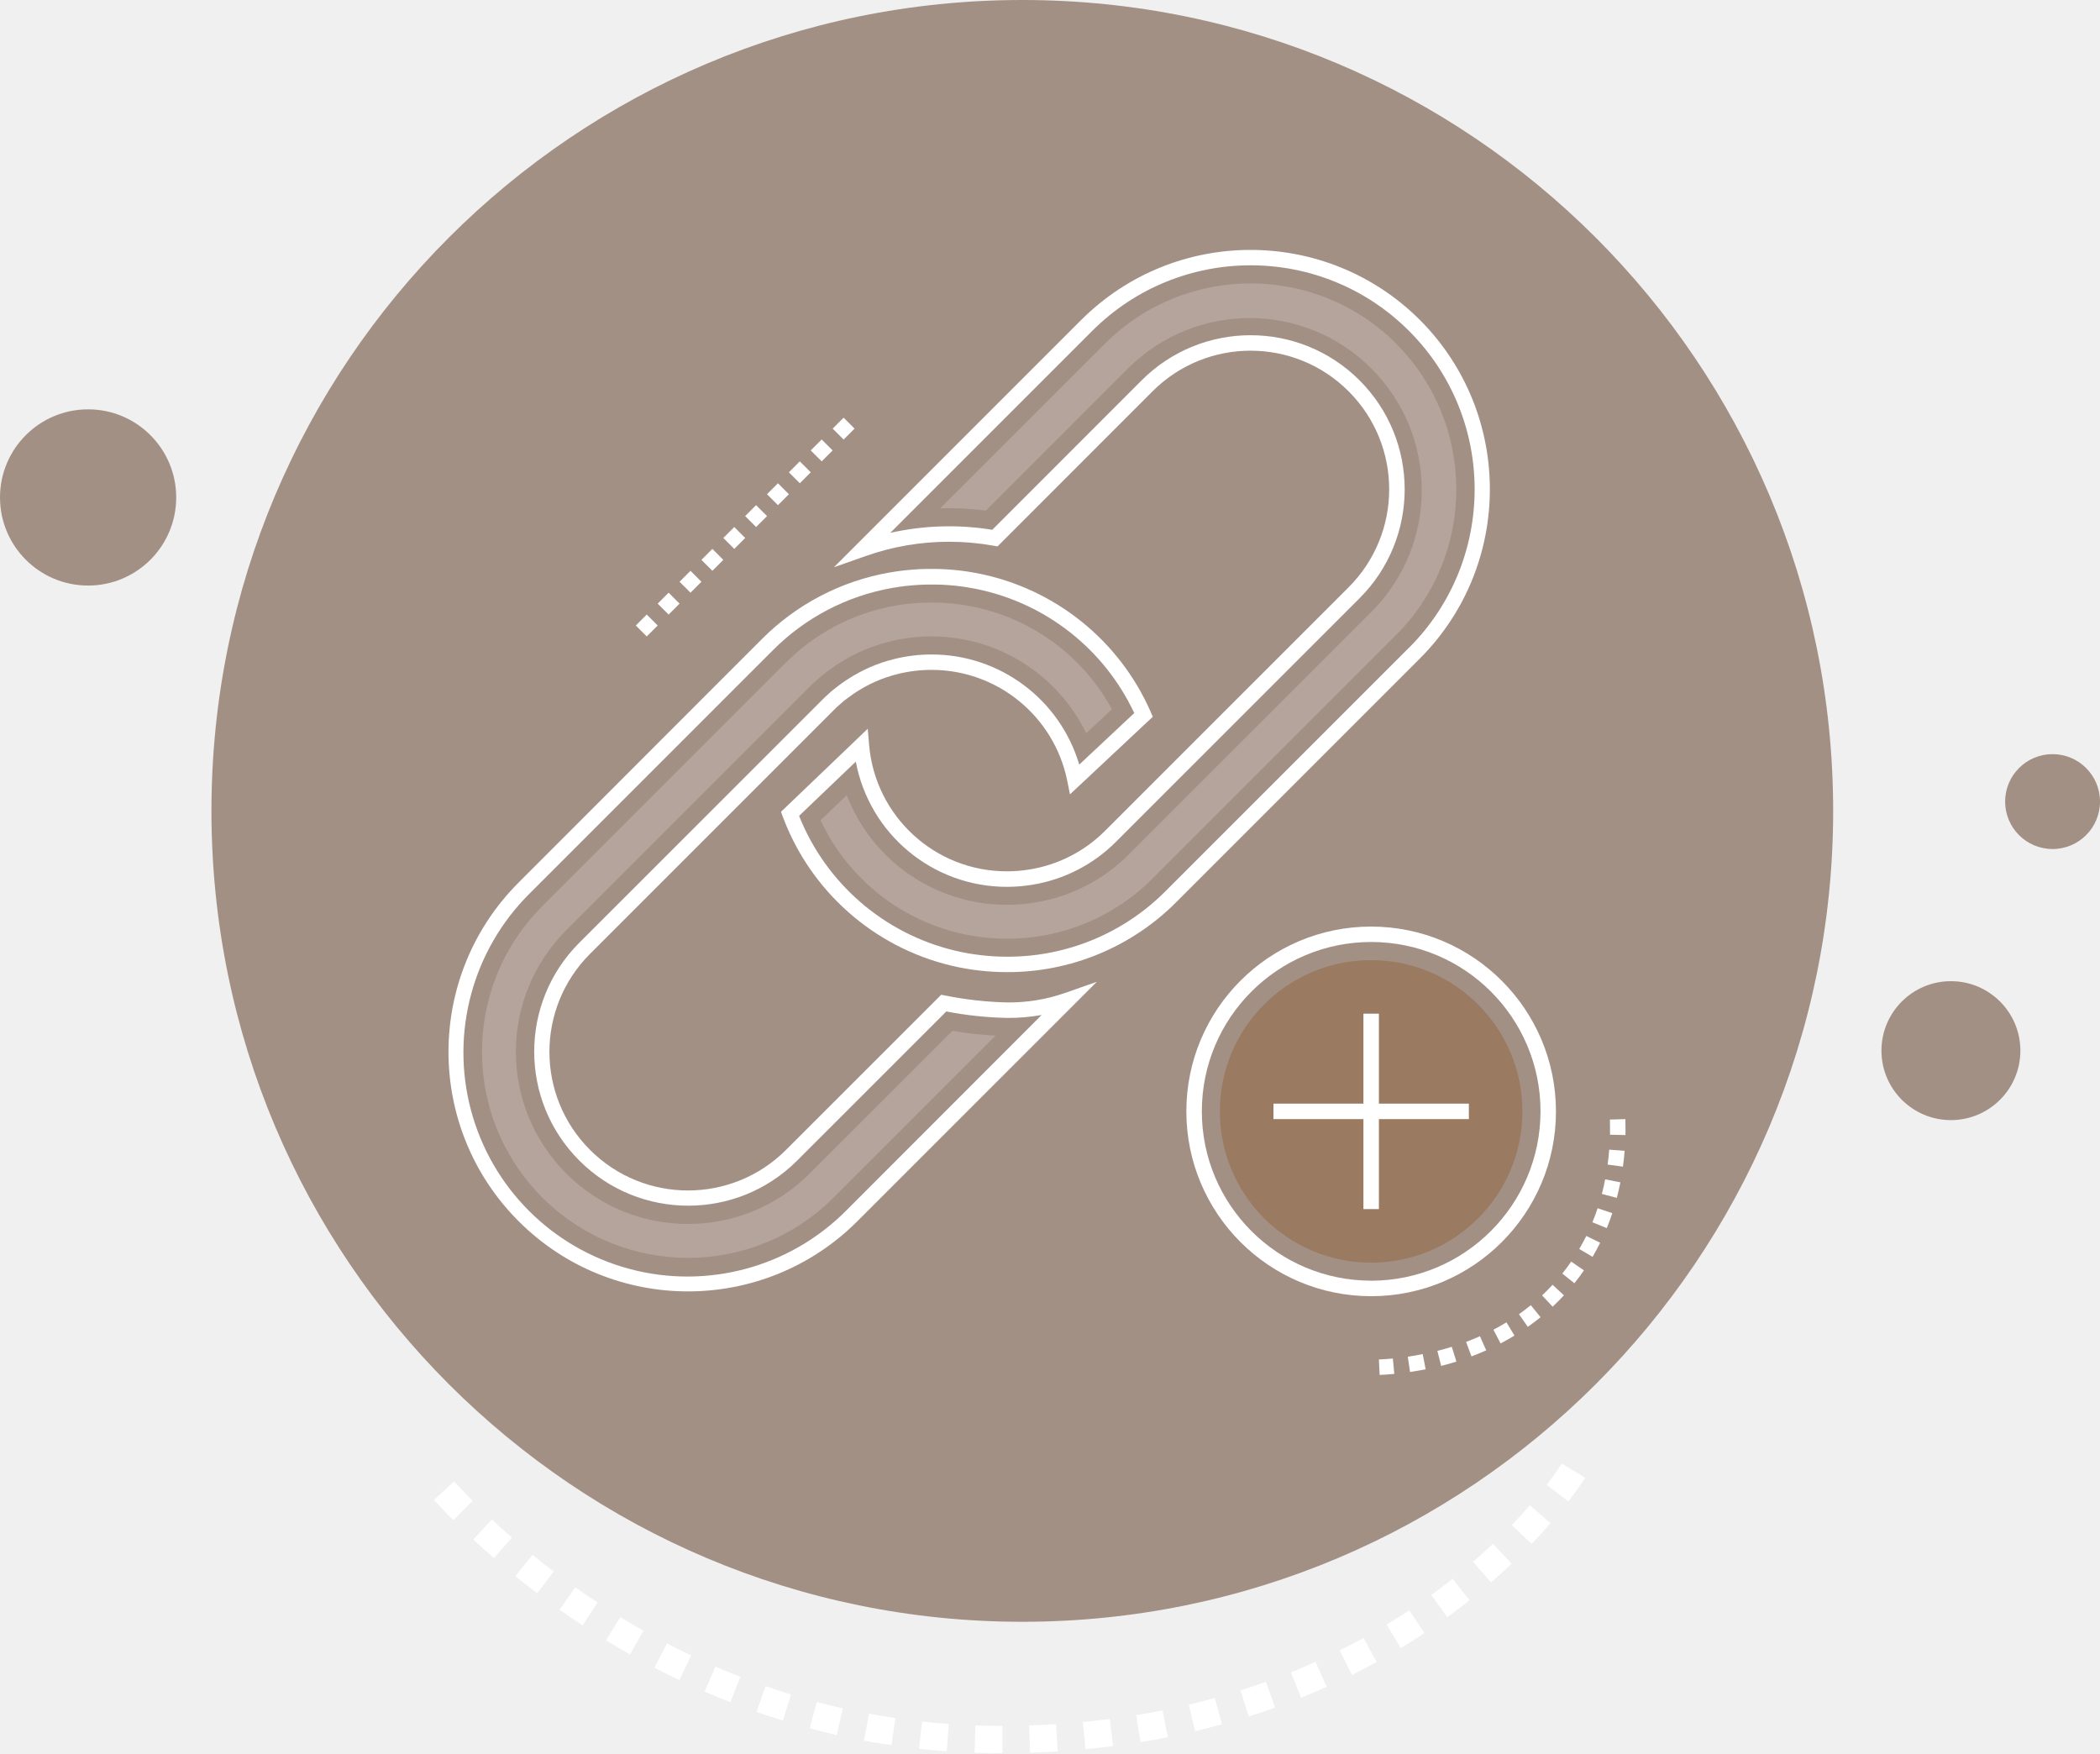
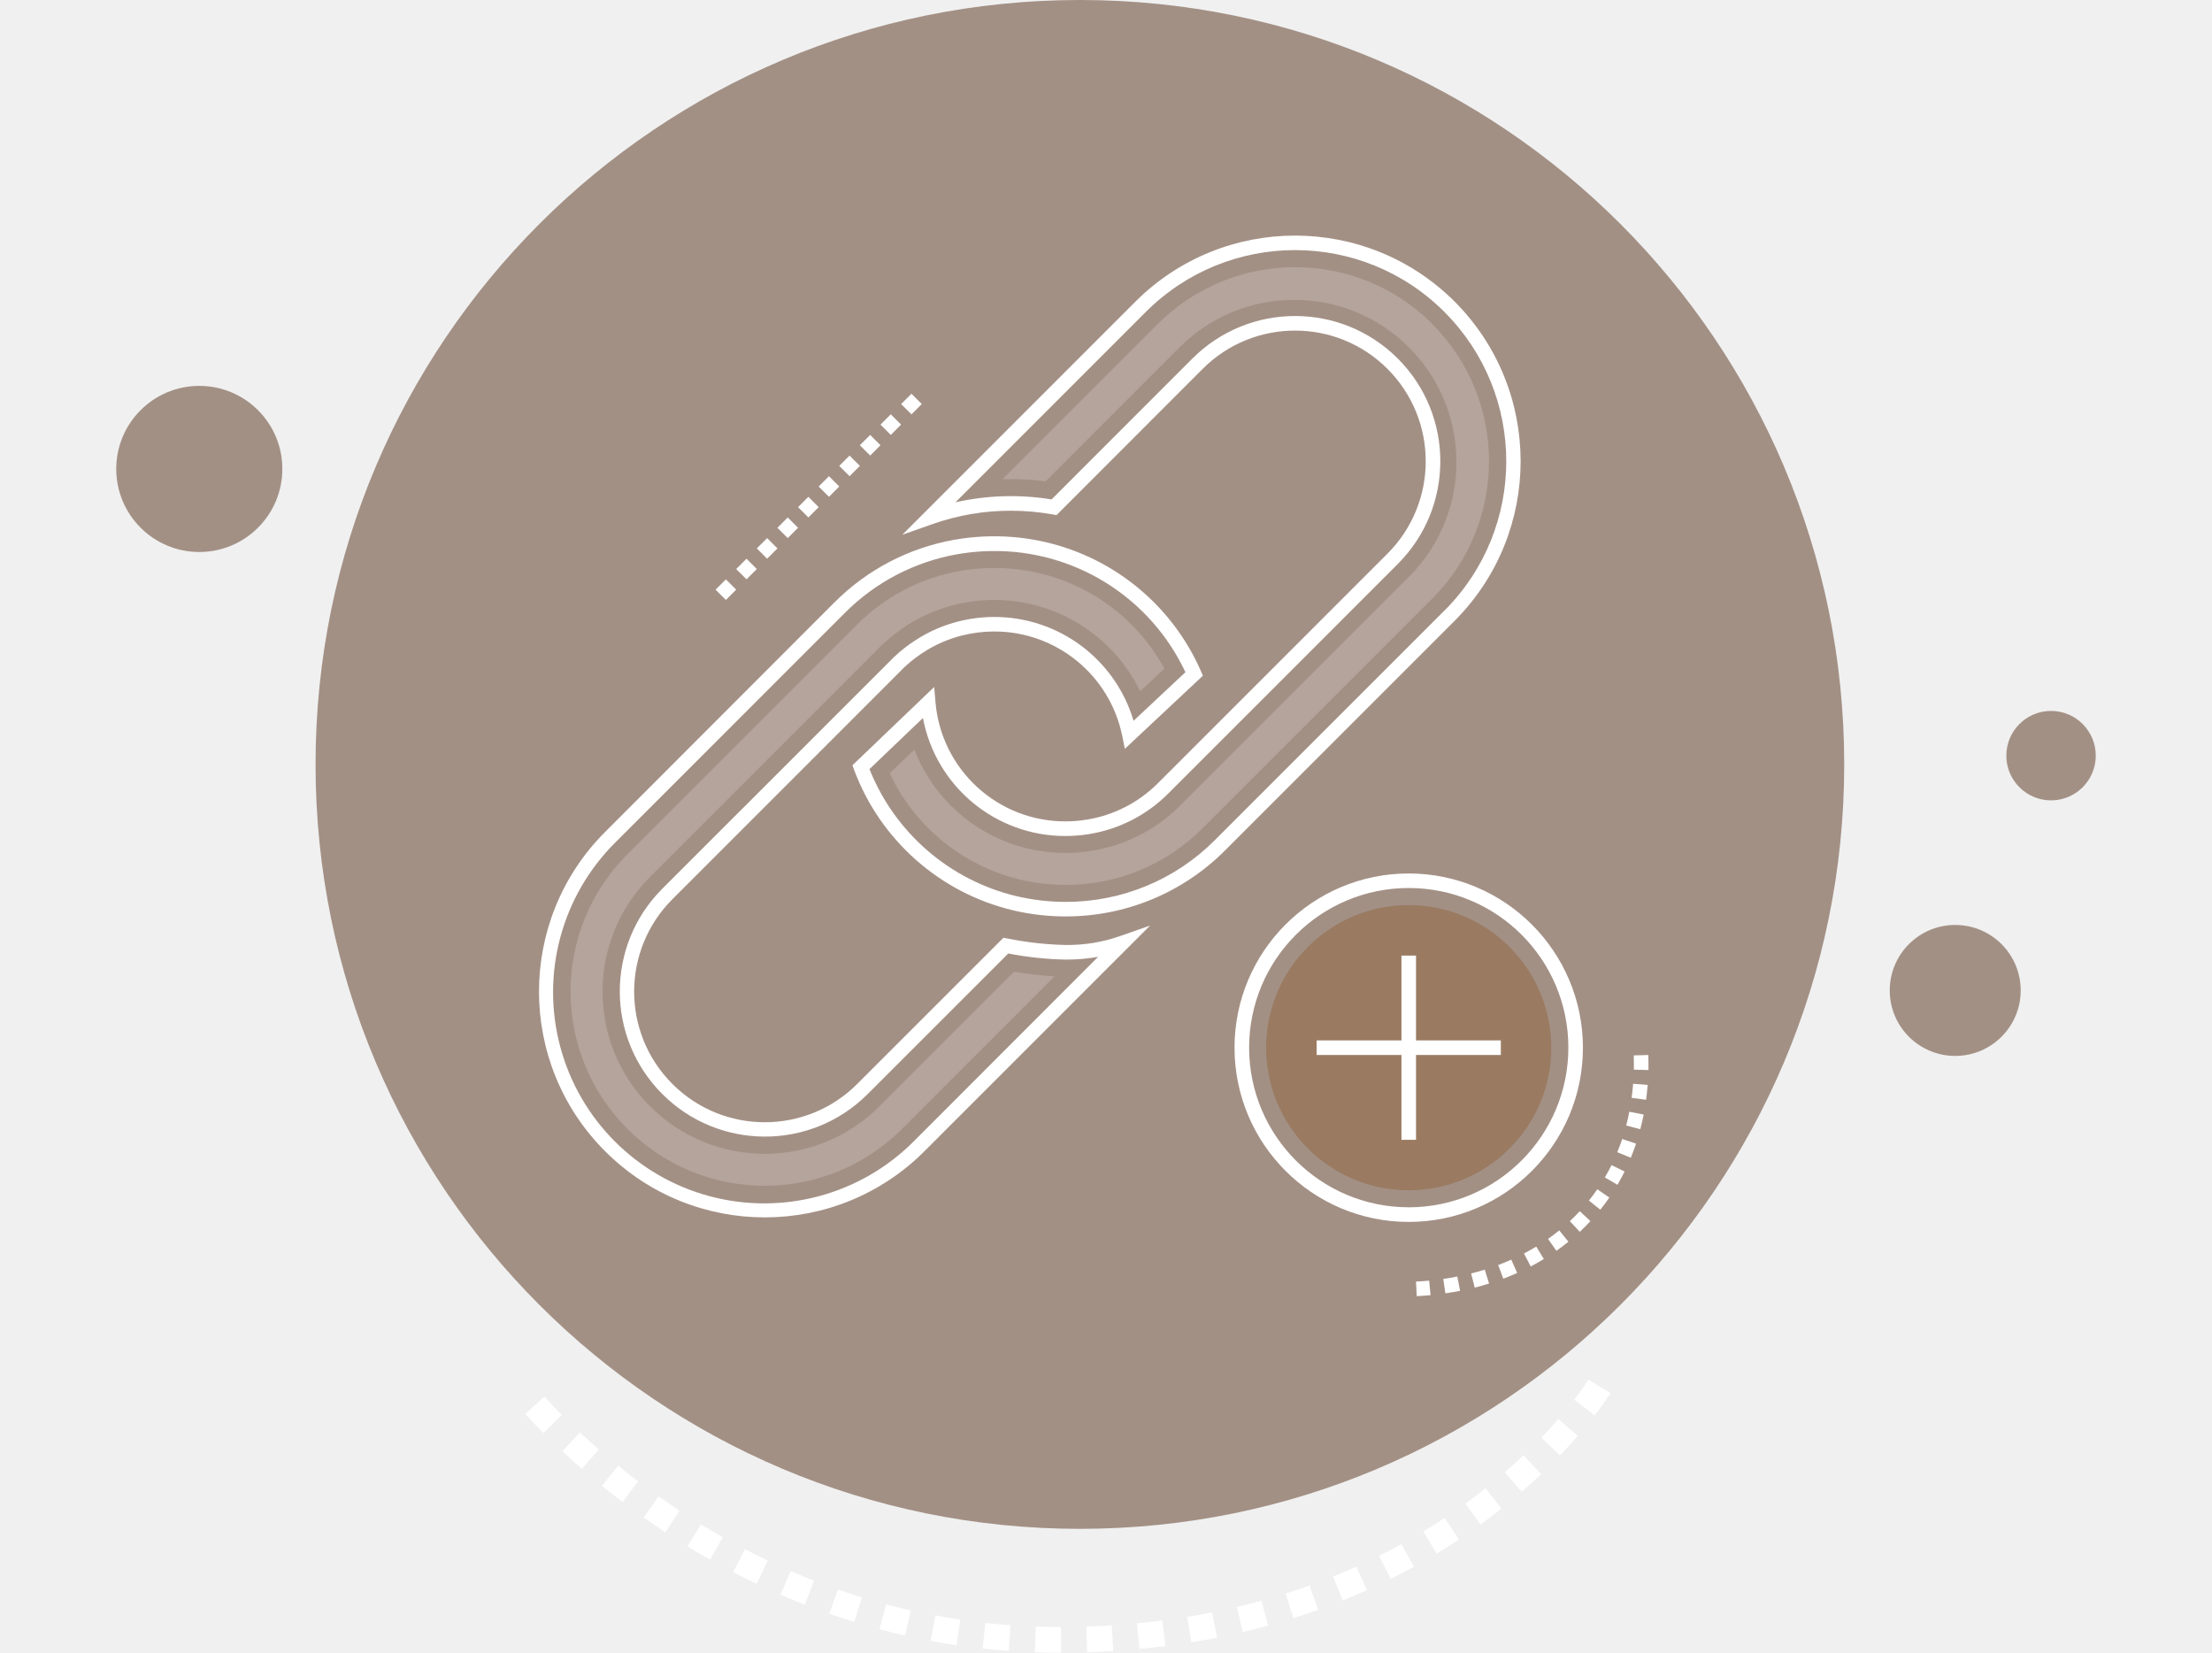
- <svg xmlns="http://www.w3.org/2000/svg" width="123.95" height="103.476" viewBox="0 0 123.95 103.476">
+ <svg xmlns="http://www.w3.org/2000/svg" width="80.95" height="60.476" viewBox="0 0 123.95 103.476">
  <g id="illustration" transform="translate(-126.52 -409.839)">
    <g id="Group_39521" data-name="Group 39521" transform="translate(-19085 12247)" opacity="0.6">
      <circle id="Ellipse_1999" data-name="Ellipse 1999" cx="47.86" cy="47.86" r="47.86" transform="translate(19224 -11837.161)" fill="#6f503d" />
      <path id="Path_25533" data-name="Path 25533" d="M113.434,31.208a4.1,4.1,0,1,0-4.1-4.1A4.1,4.1,0,0,0,113.434,31.208Z" transform="translate(19213.236 -11802.259)" fill="#6f503d" />
      <path id="Path_25534" data-name="Path 25534" d="M119.434,15.208a2.8,2.8,0,1,0-2.8-2.8A2.8,2.8,0,0,0,119.434,15.208Z" transform="translate(19213.236 -11802.259)" fill="#6f503d" />
      <path id="Path_25535" data-name="Path 25535" d="M17.484,10.658a5.2,5.2,0,1,0-5.2-5.2A5.2,5.2,0,0,0,17.484,10.658Z" transform="translate(19199.236 -11813.259)" fill="#6f503d" />
    </g>
    <g id="Group_39520" data-name="Group 39520" transform="translate(152.133 496.221)">
      <g id="Group_39519" data-name="Group 39519">
        <g id="Group_39518" data-name="Group 39518">
          <path id="Path_25532" data-name="Path 25532" d="M70.215,233.677q.745.323,1.519.626l.588-1.5q-.747-.293-1.465-.6Zm-2.963-1.412q.717.374,1.469.733l.694-1.457q-.726-.346-1.419-.707Zm6.024,2.609q.767.267,1.561.512l.475-1.542q-.766-.236-1.5-.494Zm3.138.965q.787.212,1.6.4l.357-1.573q-.779-.176-1.535-.38Zm3.205.729q.8.15,1.62.272l.237-1.6q-.791-.118-1.56-.263Zm-15.226-5.918q.688.421,1.415.832l.794-1.4q-.7-.4-1.367-.8Zm-10.156-8.285c.311.341.692.744,1.14,1.194l1.144-1.138c-.429-.431-.794-.817-1.093-1.144ZM86.2,235.673l-.055,1.612c.5.017,1,.026,1.513.026h.127V235.7h-.132Q86.921,235.7,86.2,235.673ZM56.56,224.7c.376.351.783.719,1.221,1.1l1.06-1.216q-.634-.553-1.18-1.063Zm2.478,2.158q.616.5,1.291,1.014l.975-1.286c-.437-.331-.853-.659-1.249-.981Zm2.615,1.983q.654.463,1.355.926l.888-1.348q-.679-.446-1.311-.9Zm21.217,8.207q.808.089,1.636.149l.116-1.609q-.8-.057-1.576-.143Zm24.831-5.8.723,1.443q.749-.375,1.456-.764l-.778-1.414Q108.421,230.886,107.7,231.246Zm5.4-3.271.947,1.306c.444-.322.885-.657,1.313-1l-1-1.264Q113.759,227.5,113.1,227.975Zm-2.631,1.747.836,1.38q.721-.437,1.391-.882l-.893-1.344Q111.161,229.3,110.469,229.722Zm5.1-3.709,1.058,1.218c.418-.364.83-.736,1.222-1.107l-1.11-1.171Q116.2,225.47,115.574,226.012Zm-26.2,9.658.052,1.612q.829-.026,1.635-.077l-.1-1.61Q90.178,235.644,89.373,235.671Zm31.435-15.453s-.294.48-.888,1.248l1.277.986a17,17,0,0,0,.989-1.4Zm-2.946,3.624,1.165,1.116c.387-.4.762-.814,1.116-1.221l-1.217-1.059C118.589,223.066,118.231,223.457,117.862,223.842ZM95.685,235.067l.259,1.592q.822-.134,1.614-.292l-.315-1.582Q96.478,234.938,95.685,235.067Zm-3.144.4.152,1.606q.827-.078,1.629-.181l-.2-1.6Q93.341,235.395,92.541,235.471Zm6.25-1.022.371,1.57q.811-.191,1.591-.407l-.428-1.555Q99.573,234.264,98.791,234.449Zm6.028-1.907.6,1.5q.776-.312,1.513-.645l-.663-1.471Q105.565,232.241,104.819,232.542Zm-2.976,1.067.486,1.539q.8-.251,1.557-.525l-.545-1.519Q102.608,233.367,101.843,233.609Z" transform="translate(-54.237 -220.218)" fill="#fff" />
        </g>
      </g>
    </g>
    <g id="LINK" transform="translate(153 413.044)">
      <g id="Group_42161" data-name="Group 42161" transform="translate(0 30.38)">
        <g id="Group_42160" data-name="Group 42160">
          <g id="Group_42159" data-name="Group 42159">
            <path id="Path_28616" data-name="Path 28616" d="M33,177.918a21,21,0,0,1-3.693-.41l-.235-.043-9.156,9.153A8.179,8.179,0,0,1,8.344,175.051l14.375-14.375c.094-.1.191-.188.3-.285.082-.076.167-.15.253-.221.065-.054.129-.108.2-.157l.03-.023a.97.97,0,0,1,.091-.068l.03-.022c.077-.061.159-.119.241-.172l.029-.021a1.732,1.732,0,0,1,.167-.111,7.989,7.989,0,0,1,2.422-1.057,8.243,8.243,0,0,1,2.017-.25,8.169,8.169,0,0,1,8.014,6.547l.161.8,4.888-4.579-.129-.3a14.1,14.1,0,0,0-10.161-8.158l-.25-.045a12.613,12.613,0,0,0-1.371-.18c-.325-.027-.627-.041-.917-.044-.155,0-.307,0-.463,0-.293.006-.607.016-.905.043-.149.009-.3.025-.459.042l-.457.059c-.15.022-.3.047-.449.072a14.063,14.063,0,0,0-7.5,3.913L4.132,170.839a14.136,14.136,0,0,0,19.992,19.992L38.257,176.7l-1.889.662A10.036,10.036,0,0,1,33,177.918Zm-9.517,12.267a13.223,13.223,0,1,1-18.7-18.7l14.37-14.37a13.148,13.148,0,0,1,7.009-3.659c.139-.024.282-.047.414-.067l.44-.057c.137-.014.276-.029.426-.039.267-.025.534-.034.853-.041l.213,0,.217,0c.272,0,.553.016.859.041a11.735,11.735,0,0,1,1.277.167l.245.044a13.193,13.193,0,0,1,9.362,7.334l-3.247,3.042a9.086,9.086,0,0,0-8.718-6.5,9.157,9.157,0,0,0-2.24.278,8.856,8.856,0,0,0-2.68,1.167,2.409,2.409,0,0,0-.225.15c-.1.063-.193.131-.284.2-.05.034-.1.071-.146.11-.079.058-.157.122-.233.185-.1.081-.2.166-.277.242-.119.1-.237.214-.344.324L7.7,174.406a9.092,9.092,0,0,0,12.858,12.858l8.818-8.815a20.979,20.979,0,0,0,3.621.382A11.4,11.4,0,0,0,35,178.659Z" transform="translate(0 -152.337)" fill="#fff" />
          </g>
        </g>
      </g>
      <g id="Group_42163" data-name="Group 42163" transform="translate(1.977 32.358)" opacity="0.18">
        <g id="Group_42162" data-name="Group 42162">
          <path id="Path_28617" data-name="Path 28617" d="M49.9,170.675a12.049,12.049,0,0,0-6.176-3.313l-.262-.048a10.677,10.677,0,0,0-1.167-.152c-.278-.023-.534-.035-.8-.038l-.192,0-.191,0c-.3.006-.541.015-.777.037l-.044,0c-.122.008-.246.021-.343.031l-.423.055c-.131.019-.261.041-.38.061a12.085,12.085,0,0,0-6.443,3.363l-14.37,14.37A12.158,12.158,0,0,0,35.525,202.24l9.553-9.553a22.463,22.463,0,0,1-2.54-.287l-8.428,8.425a10.157,10.157,0,1,1-14.365-14.364L34.1,172.106c.127-.131.26-.257.4-.375.1-.094.207-.185.311-.271.085-.071.171-.142.259-.207.055-.045.112-.088.173-.13.1-.074.2-.147.3-.217.084-.062.17-.119.261-.174a9.954,9.954,0,0,1,2.993-1.3,10.221,10.221,0,0,1,2.5-.311,10.161,10.161,0,0,1,9.139,5.716l1.515-1.419A12.056,12.056,0,0,0,49.9,170.675Z" transform="translate(-14.778 -167.123)" fill="#fff" />
        </g>
      </g>
      <g id="Group_42166" data-name="Group 42166" transform="translate(19.619 11.545)">
        <g id="Group_42165" data-name="Group 42165">
          <g id="Group_42164" data-name="Group 42164">
            <path id="Path_28618" data-name="Path 28618" d="M184.363,15.68a14.15,14.15,0,0,0-19.992,0L149.777,30.274l1.9-.669a14.672,14.672,0,0,1,4.894-.835,14.923,14.923,0,0,1,2.625.233l.235.042,9.152-9.156a8.181,8.181,0,1,1,11.57,11.57L165.78,45.83a8.107,8.107,0,0,1-4.428,2.277,8.258,8.258,0,0,1-1.364.114,8.155,8.155,0,0,1-8.136-7.463l-.081-.951-5.118,4.9.1.281a14.115,14.115,0,0,0,9.949,8.8,14.264,14.264,0,0,0,3.284.383,14.047,14.047,0,0,0,10-4.135l14.37-14.37A14.15,14.15,0,0,0,184.363,15.68Zm-.645,19.343-14.37,14.37a13.141,13.141,0,0,1-9.356,3.868,13.351,13.351,0,0,1-3.073-.359,13.2,13.2,0,0,1-9.2-7.954l3.347-3.2a9.067,9.067,0,0,0,8.921,7.389,9.172,9.172,0,0,0,1.514-.126,9.015,9.015,0,0,0,4.923-2.532L180.8,32.105a9.094,9.094,0,0,0-12.862-12.861l-8.817,8.82a15.788,15.788,0,0,0-6.02.181l11.919-11.919a13.222,13.222,0,1,1,18.7,18.7Z" transform="translate(-146.653 -11.545)" fill="#fff" />
          </g>
        </g>
      </g>
      <g id="Group_42168" data-name="Group 42168" transform="translate(21.957 13.523)">
        <g id="Group_42167" data-name="Group 42167" transform="translate(0 0)" opacity="0.184">
          <path id="Path_28619" data-name="Path 28619" d="M198.1,29.887a12.172,12.172,0,0,0-17.194,0l-9.721,9.72q.259-.008.519-.008a16.936,16.936,0,0,1,2.174.141l8.439-8.442a10.16,10.16,0,0,1,14.368,14.368L182.311,60.039a10.07,10.07,0,0,1-5.5,2.828,10.233,10.233,0,0,1-1.692.141,10.13,10.13,0,0,1-9.456-6.467l-1.542,1.476a12.151,12.151,0,0,0,8.172,6.659,12.283,12.283,0,0,0,2.828.33,12.083,12.083,0,0,0,8.6-3.556l14.37-14.37a12.173,12.173,0,0,0,0-17.191Z" transform="translate(-164.124 -26.332)" fill="#fff" />
        </g>
      </g>
      <g id="Group_42171" data-name="Group 42171" transform="translate(43.544 51.482)">
        <g id="Group_42170" data-name="Group 42170">
          <g id="Group_42169" data-name="Group 42169">
            <path id="Path_28620" data-name="Path 28620" d="M336.393,310.071A10.908,10.908,0,1,0,347.3,320.979,10.92,10.92,0,0,0,336.393,310.071Zm0,20.9a9.995,9.995,0,1,1,9.995-9.995A10.006,10.006,0,0,1,336.393,330.973Z" transform="translate(-325.485 -310.071)" fill="#fff" />
          </g>
        </g>
      </g>
      <g id="Group_42174" data-name="Group 42174" transform="translate(54.908 62.846)">
        <g id="Group_42173" data-name="Group 42173">
          <g id="Group_42172" data-name="Group 42172">
            <path id="Path_28621" data-name="Path 28621" d="M408.344,400.734l.322.854c.294-.111.586-.231.869-.357l-.372-.834C408.9,400.517,408.621,400.63,408.344,400.734Zm1.615-.721.423.809c.279-.146.555-.3.82-.463l-.474-.78C410.479,399.73,410.22,399.876,409.959,400.013Zm2.872-2.026.623.667c.23-.214.454-.44.667-.67l-.67-.621C413.254,397.578,413.045,397.788,412.832,397.987Zm-9.632,3.784.046.912q.435-.022.864-.062l-.086-.909Q403.616,401.75,403.2,401.771Zm1.708-.164.13.9c.31-.045.62-.1.923-.157l-.176-.9C405.5,401.514,405.2,401.564,404.908,401.607Zm1.744-.343.224.885c.3-.077.608-.162.9-.254l-.272-.872C407.227,401.11,406.939,401.191,406.652,401.263Zm4.814-2.168.525.747c.256-.18.51-.372.752-.568l-.575-.709C411.942,398.749,411.706,398.927,411.466,399.1Zm5.235-8.829.905.122c.041-.306.074-.62.1-.933l-.91-.07C416.771,389.681,416.74,389.977,416.7,390.266Zm-2.675,6.432.713.571c.2-.245.387-.5.564-.76l-.752-.518C414.386,396.232,414.209,396.47,414.026,396.7Zm3.722-9.115-.913.026q.007.249.007.494,0,.2,0,.4l.913.021q0-.207,0-.417Q417.755,387.845,417.748,387.583ZM416.361,392l.883.231c.078-.3.149-.609.209-.917l-.9-.176C416.5,391.429,416.434,391.719,416.361,392Zm-.557,1.672.845.346c.118-.288.228-.585.328-.884l-.866-.289C416.017,393.126,415.913,393.4,415.8,393.673Zm-.78,1.577.788.462c.158-.27.309-.55.448-.831l-.818-.4C415.311,394.738,415.171,395,415.023,395.25Z" transform="translate(-403.2 -387.583)" fill="#fff" />
          </g>
        </g>
      </g>
      <g id="Group_42176" data-name="Group 42176" transform="translate(45.522 53.46)">
        <g id="Group_42175" data-name="Group 42175">
          <path id="Path_28622" data-name="Path 28622" d="M349.2,324.857a8.93,8.93,0,1,0,8.93,8.93A8.94,8.94,0,0,0,349.2,324.857Z" transform="translate(-340.272 -324.857)" fill="#9a7b62" />
        </g>
      </g>
      <g id="Group_42178" data-name="Group 42178" transform="translate(53.995 56.623)">
        <g id="Group_42177" data-name="Group 42177">
          <rect id="Rectangle_7937" data-name="Rectangle 7937" width="0.913" height="11.534" fill="#fff" />
        </g>
      </g>
      <g id="Group_42180" data-name="Group 42180" transform="translate(48.684 61.933)">
        <g id="Group_42179" data-name="Group 42179">
          <rect id="Rectangle_7938" data-name="Rectangle 7938" width="11.534" height="0.913" fill="#fff" />
        </g>
      </g>
      <g id="Group_42183" data-name="Group 42183" transform="translate(11.048 21.444)">
        <g id="Group_42182" data-name="Group 42182">
          <g id="Group_42181" data-name="Group 42181">
            <path id="Path_28623" data-name="Path 28623" d="M28.817,175.034l.646.645.645-.646-.646-.645Zm1.291-1.292.646.645.645-.646-.646-.645Zm-2.582,2.583.646.645.645-.646-.646-.645ZM31.4,172.45l.646.645.645-.646-.646-.645Zm7.1-7.1-.645.646.646.645.645-.646ZM26.235,177.616l.646.645.645-.646-.646-.645Zm6.454-6.458.646.645.645-.646-.646-.645Zm3.872-3.875.646.645.645-.646-.646-.645Zm-1.291,1.292.646.645.645-.646-.646-.645Zm-1.291,1.292.646.646.645-.646-.646-.645Z" transform="translate(-26.235 -165.347)" fill="#fff" />
          </g>
        </g>
      </g>
    </g>
  </g>
</svg>
